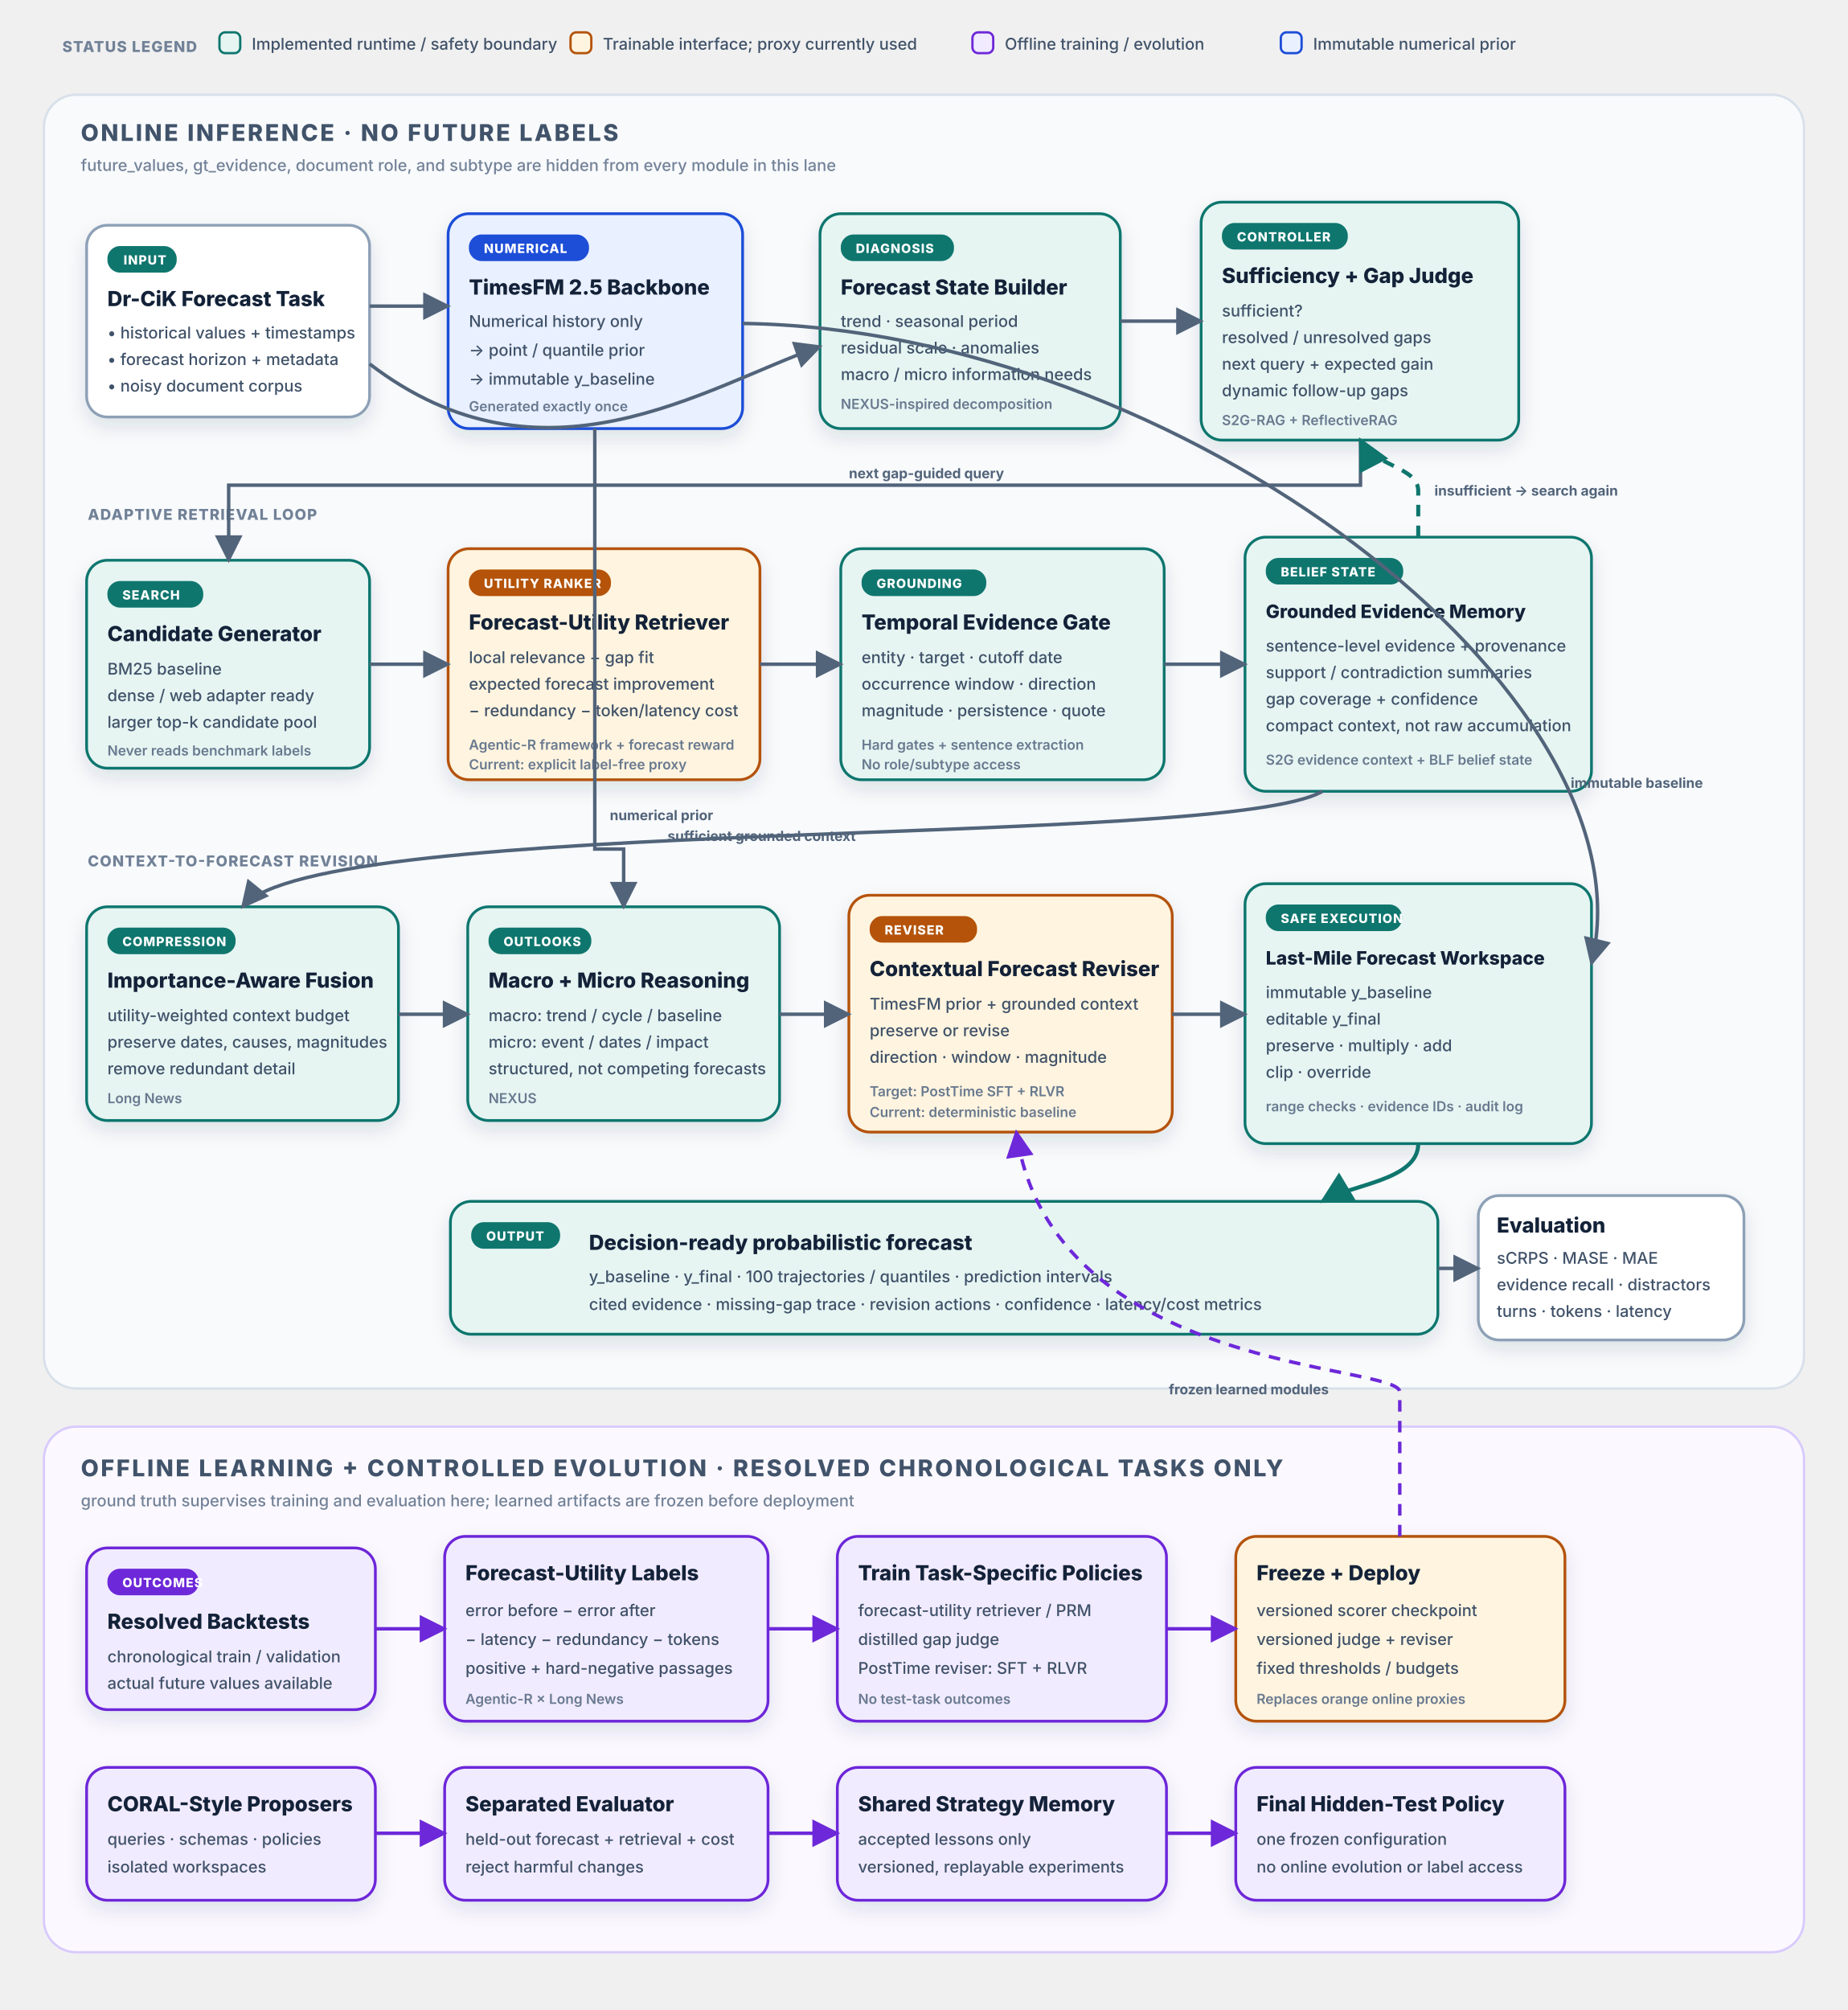
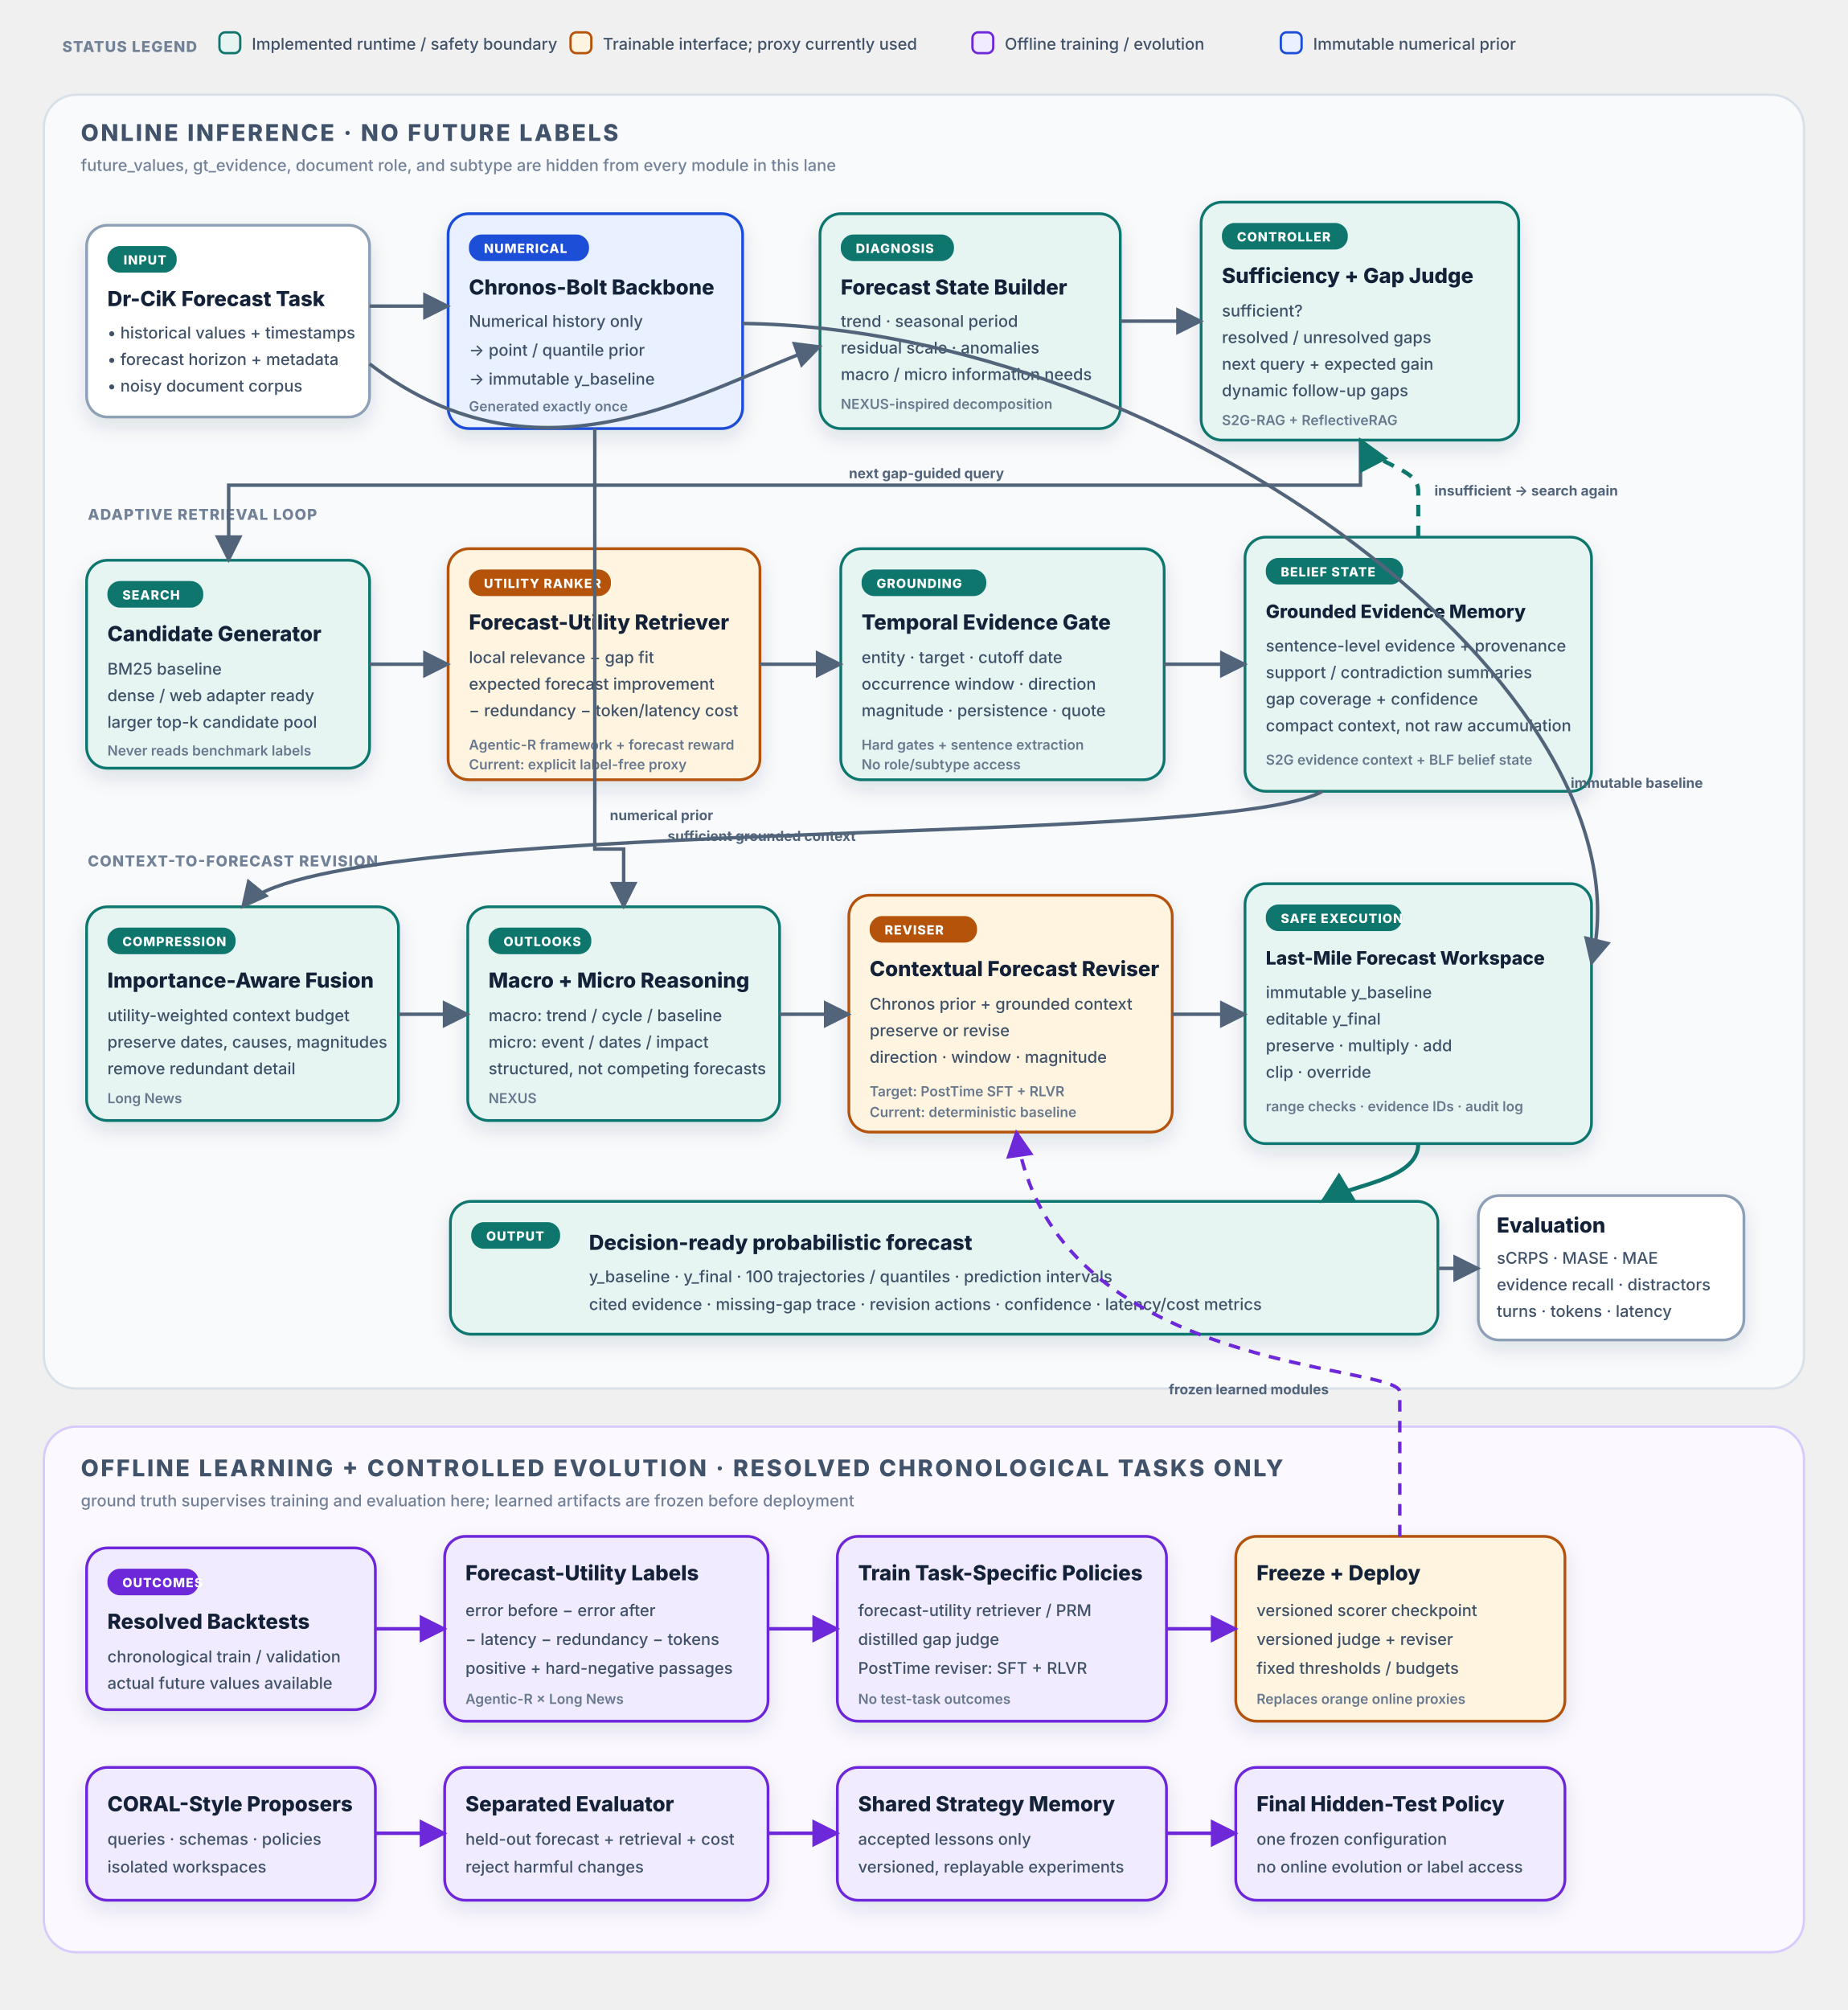
<svg xmlns="http://www.w3.org/2000/svg" width="1600" height="1740" viewBox="0 0 1600 1740" role="img" aria-labelledby="diagram-title diagram-desc">
  <defs>
    <filter id="shadow" x="-20%" y="-20%" width="140%" height="140%">
      <feDropShadow dx="0" dy="7" stdDeviation="8" flood-color="#23364f" flood-opacity="0.12" />
    </filter>
    <marker id="arrow" viewBox="0 0 10 10" refX="9" refY="5" markerWidth="8" markerHeight="8" orient="auto-start-reverse">
      <path d="M 0 0 L 10 5 L 0 10 z" fill="#52647a" />
    </marker>
    <marker id="arrowCore" viewBox="0 0 10 10" refX="9" refY="5" markerWidth="8" markerHeight="8" orient="auto-start-reverse">
      <path d="M 0 0 L 10 5 L 0 10 z" fill="#0f766e" />
    </marker>
    <marker id="arrowOffline" viewBox="0 0 10 10" refX="9" refY="5" markerWidth="8" markerHeight="8" orient="auto-start-reverse">
      <path d="M 0 0 L 10 5 L 0 10 z" fill="#6d28d9" />
    </marker>
    <style>
          .lane { fill: #f8fafc; stroke: #d8e0ea; stroke-width: 2; }
          .lane-offline { fill: #fbf9ff; stroke: #d8cafd; stroke-width: 2; }
          .lane-title { font: 800 20px Inter, sans-serif; letter-spacing: 1.8px; fill: #41536a; }
          .lane-note { font: 500 14px Inter, sans-serif; fill: #738298; }
          .box { filter: url(#shadow); stroke-width: 2.4; rx: 18; }
          .core { fill: #e6f5f2; stroke: #0f766e; }
          .learned { fill: #fff4df; stroke: #b45309; }
          .offline { fill: #f1ebff; stroke: #6d28d9; }
          .prior { fill: #e9f0ff; stroke: #1d4ed8; }
          .neutral { fill: #ffffff; stroke: #8da0b6; }
          .title { font: 800 18px Inter, sans-serif; fill: #132238; }
          .title.long { font-size: 16px; }
          .body { font: 500 14px Inter, sans-serif; fill: #405269; }
          .small { font: 600 12px Inter, sans-serif; fill: #68798f; }
          .tag-core { fill: #0f766e; }
          .tag-learned { fill: #b45309; }
          .tag-offline { fill: #6d28d9; }
          .tag-prior { fill: #1d4ed8; }
          .tag-text { font: 800 11px Inter, sans-serif; fill: white; letter-spacing: .7px; }
          .arrow { fill: none; stroke: #52647a; stroke-width: 3; marker-end: url(#arrow); }
          .arrow-core { fill: none; stroke: #0f766e; stroke-width: 3.5; marker-end: url(#arrowCore); }
          .arrow-offline { fill: none; stroke: #6d28d9; stroke-width: 3; marker-end: url(#arrowOffline); }
          .dashed { stroke-dasharray: 10 8; }
          .connector-label { font: 700 12px Inter, sans-serif; fill: #52647a; }
          .section-label { font: 800 13px Inter, sans-serif; letter-spacing: .8px; fill: #718197; }
        </style>
  </defs>
  <g transform="translate(54,28)">
    <text class="section-label" x="0" y="17">STATUS LEGEND</text>
    <rect x="136" y="0" width="18" height="18" rx="5" fill="#e6f5f2" stroke="#0f766e" stroke-width="2" />
    <text class="body" x="164" y="15">Implemented runtime / safety boundary</text>
    <rect x="440" y="0" width="18" height="18" rx="5" fill="#fff4df" stroke="#b45309" stroke-width="2" />
    <text class="body" x="468" y="15">Trainable interface; proxy currently used</text>
    <rect x="788" y="0" width="18" height="18" rx="5" fill="#f1ebff" stroke="#6d28d9" stroke-width="2" />
    <text class="body" x="816" y="15">Offline training / evolution</text>
    <rect x="1055" y="0" width="18" height="18" rx="5" fill="#e9f0ff" stroke="#1d4ed8" stroke-width="2" />
    <text class="body" x="1083" y="15">Immutable numerical prior</text>
  </g>
  <rect class="lane" x="38" y="82" width="1524" height="1120" rx="28" />
  <text class="lane-title" x="70" y="122">ONLINE INFERENCE · NO FUTURE LABELS</text>
  <text class="lane-note" x="70" y="148">future_values, gt_evidence, document role, and subtype are hidden from every module in this lane</text>
  <g transform="translate(75,195)">
    <rect class="box neutral" width="245" height="166" />
    <rect class="tag-core" x="18" y="18" width="60" height="23" rx="11" />
    <text class="tag-text" x="32" y="34">INPUT</text>
    <text class="title" x="18" y="70">Dr-CiK Forecast Task</text>
    <text class="body" x="18" y="98">• historical values + timestamps</text>
    <text class="body" x="18" y="121">• forecast horizon + metadata</text>
    <text class="body" x="18" y="144">• noisy document corpus</text>
  </g>
  <g transform="translate(388,185)">
    <rect class="box prior" width="255" height="186" />
    <rect class="tag-prior" x="18" y="18" width="104" height="23" rx="11" />
    <text class="tag-text" x="31" y="34">NUMERICAL</text>
-     <text class="title" x="18" y="70">TimesFM 2.5 Backbone</text>
+     <text class="title" x="18" y="70">Chronos-Bolt Backbone</text>
    <text class="body" x="18" y="98">Numerical history only</text>
    <text class="body" x="18" y="123">→ point / quantile prior</text>
    <text class="body" x="18" y="148">→ immutable y_baseline</text>
    <text class="small" x="18" y="171">Generated exactly once</text>
  </g>
  <g transform="translate(710,185)">
    <rect class="box core" width="260" height="186" />
    <rect class="tag-core" x="18" y="18" width="98" height="23" rx="11" />
    <text class="tag-text" x="31" y="34">DIAGNOSIS</text>
    <text class="title" x="18" y="70">Forecast State Builder</text>
    <text class="body" x="18" y="98">trend · seasonal period</text>
    <text class="body" x="18" y="121">residual scale · anomalies</text>
    <text class="body" x="18" y="144">macro / micro information needs</text>
    <text class="small" x="18" y="169">NEXUS-inspired decomposition</text>
  </g>
  <g transform="translate(1040,175)">
    <rect class="box core" width="275" height="206" />
    <rect class="tag-core" x="18" y="18" width="109" height="23" rx="11" />
    <text class="tag-text" x="31" y="34">CONTROLLER</text>
    <text class="title" x="18" y="70">Sufficiency + Gap Judge</text>
    <text class="body" x="18" y="99">sufficient?</text>
    <text class="body" x="18" y="122">resolved / unresolved gaps</text>
    <text class="body" x="18" y="145">next query + expected gain</text>
    <text class="body" x="18" y="168">dynamic follow-up gaps</text>
    <text class="small" x="18" y="193">S2G-RAG + ReflectiveRAG</text>
  </g>
  <path class="arrow" d="M320 265 H388" />
  <path class="arrow" d="M320 315 C470 430, 610 335, 710 300" />
  <path class="arrow" d="M970 278 H1040" />
  <text class="section-label" x="76" y="450">ADAPTIVE RETRIEVAL LOOP</text>
  <g transform="translate(75,485)">
    <rect class="box core" width="245" height="180" />
    <rect class="tag-core" x="18" y="18" width="83" height="23" rx="11" />
    <text class="tag-text" x="31" y="34">SEARCH</text>
    <text class="title" x="18" y="70">Candidate Generator</text>
    <text class="body" x="18" y="99">BM25 baseline</text>
    <text class="body" x="18" y="122">dense / web adapter ready</text>
    <text class="body" x="18" y="145">larger top-k candidate pool</text>
    <text class="small" x="18" y="169">Never reads benchmark labels</text>
  </g>
  <g transform="translate(388,475)">
    <rect class="box learned" width="270" height="200" />
    <rect class="tag-learned" x="18" y="18" width="123" height="23" rx="11" />
    <text class="tag-text" x="31" y="34">UTILITY RANKER</text>
    <text class="title" x="18" y="70">Forecast-Utility Retriever</text>
    <text class="body" x="18" y="99">local relevance + gap fit</text>
    <text class="body" x="18" y="122">expected forecast improvement</text>
    <text class="body" x="18" y="145">− redundancy − token/latency cost</text>
    <text class="small" x="18" y="174">Agentic-R framework + forecast reward</text>
    <text class="small" x="18" y="191">Current: explicit label-free proxy</text>
  </g>
  <g transform="translate(728,475)">
    <rect class="box core" width="280" height="200" />
    <rect class="tag-core" x="18" y="18" width="108" height="23" rx="11" />
    <text class="tag-text" x="31" y="34">GROUNDING</text>
    <text class="title" x="18" y="70">Temporal Evidence Gate</text>
    <text class="body" x="18" y="99">entity · target · cutoff date</text>
    <text class="body" x="18" y="122">occurrence window · direction</text>
    <text class="body" x="18" y="145">magnitude · persistence · quote</text>
    <text class="small" x="18" y="174">Hard gates + sentence extraction</text>
    <text class="small" x="18" y="191">No role/subtype access</text>
  </g>
  <g transform="translate(1078,465)">
    <rect class="box core" width="300" height="220" />
    <rect class="tag-core" x="18" y="18" width="119" height="23" rx="11" />
    <text class="tag-text" x="31" y="34">BELIEF STATE</text>
    <text class="title long" x="18" y="70">Grounded Evidence Memory</text>
    <text class="body" x="18" y="99">sentence-level evidence + provenance</text>
    <text class="body" x="18" y="122">support / contradiction summaries</text>
    <text class="body" x="18" y="145">gap coverage + confidence</text>
    <text class="body" x="18" y="168">compact context, not raw accumulation</text>
    <text class="small" x="18" y="197">S2G evidence context + BLF belief state</text>
  </g>
  <path class="arrow" d="M1178 381 V420 H198 V485" />
  <text class="connector-label" x="735" y="414">next gap-guided query</text>
  <path class="arrow" d="M320 575 H388" />
  <path class="arrow" d="M658 575 H728" />
  <path class="arrow" d="M1008 575 H1078" />
  <path class="arrow-core dashed" d="M1228 465 V425 C1228 404, 1190 404, 1178 381" />
  <text class="connector-label" x="1242" y="429">insufficient → search again</text>
  <text class="section-label" x="76" y="750">CONTEXT-TO-FORECAST REVISION</text>
  <g transform="translate(75,785)">
    <rect class="box core" width="270" height="185" />
    <rect class="tag-core" x="18" y="18" width="111" height="23" rx="11" />
    <text class="tag-text" x="31" y="34">COMPRESSION</text>
    <text class="title" x="18" y="70">Importance-Aware Fusion</text>
    <text class="body" x="18" y="99">utility-weighted context budget</text>
    <text class="body" x="18" y="122">preserve dates, causes, magnitudes</text>
    <text class="body" x="18" y="145">remove redundant detail</text>
    <text class="small" x="18" y="170">Long News</text>
  </g>
  <g transform="translate(405,785)">
    <rect class="box core" width="270" height="185" />
    <rect class="tag-core" x="18" y="18" width="89" height="23" rx="11" />
    <text class="tag-text" x="31" y="34">OUTLOOKS</text>
    <text class="title" x="18" y="70">Macro + Micro Reasoning</text>
    <text class="body" x="18" y="99">macro: trend / cycle / baseline</text>
    <text class="body" x="18" y="122">micro: event / dates / impact</text>
    <text class="body" x="18" y="145">structured, not competing forecasts</text>
    <text class="small" x="18" y="170">NEXUS</text>
  </g>
  <g transform="translate(735,775)">
    <rect class="box learned" width="280" height="205" />
    <rect class="tag-learned" x="18" y="18" width="93" height="23" rx="11" />
    <text class="tag-text" x="31" y="34">REVISER</text>
    <text class="title" x="18" y="70">Contextual Forecast Reviser</text>
-     <text class="body" x="18" y="99">TimesFM prior + grounded context</text>
+     <text class="body" x="18" y="99">Chronos prior + grounded context</text>
    <text class="body" x="18" y="122">preserve or revise</text>
    <text class="body" x="18" y="145">direction · window · magnitude</text>
    <text class="small" x="18" y="174">Target: PostTime SFT + RLVR</text>
    <text class="small" x="18" y="192">Current: deterministic baseline</text>
  </g>
  <g transform="translate(1078,765)">
    <rect class="box core" width="300" height="225" />
    <rect class="tag-core" x="18" y="18" width="118" height="23" rx="11" />
    <text class="tag-text" x="31" y="34">SAFE EXECUTION</text>
    <text class="title long" x="18" y="70">Last-Mile Forecast Workspace</text>
    <text class="body" x="18" y="99">immutable y_baseline</text>
    <text class="body" x="18" y="122">editable y_final</text>
    <text class="body" x="18" y="145">preserve · multiply · add</text>
    <text class="body" x="18" y="168">clip · override</text>
    <text class="small" x="18" y="197">range checks · evidence IDs · audit log</text>
  </g>
  <path class="arrow" d="M1145 685 C1060 735, 275 705, 210 785" />
  <text class="connector-label" x="578" y="728">sufficient grounded context</text>
  <path class="arrow" d="M345 878 H405" />
  <path class="arrow" d="M675 878 H735" />
  <path class="arrow" d="M1015 878 H1078" />
  <path class="arrow" d="M515 371 V735 H540 V785" />
  <text class="connector-label" x="528" y="710">numerical prior</text>
  <path class="arrow" d="M643 280 C1020 285, 1435 600, 1378 834" />
  <text class="connector-label" x="1360" y="682">immutable baseline</text>
  <g transform="translate(390,1040)">
    <rect class="box core" width="855" height="115" />
    <rect class="tag-core" x="18" y="18" width="77" height="23" rx="11" />
    <text class="tag-text" x="31" y="34">OUTPUT</text>
    <text class="title" x="120" y="42">Decision-ready probabilistic forecast</text>
    <text class="body" x="120" y="70">y_baseline · y_final · 100 trajectories / quantiles · prediction intervals</text>
    <text class="body" x="120" y="94">cited evidence · missing-gap trace · revision actions · confidence · latency/cost metrics</text>
  </g>
  <path class="arrow-core" d="M1228 990 C1228 1022, 1170 1025, 1145 1040" />
  <g transform="translate(1280,1035)">
    <rect class="box neutral" width="230" height="125" />
    <text class="title" x="16" y="32">Evaluation</text>
    <text class="body" x="16" y="59">sCRPS · MASE · MAE</text>
    <text class="body" x="16" y="82">evidence recall · distractors</text>
    <text class="body" x="16" y="105">turns · tokens · latency</text>
  </g>
  <path class="arrow" d="M1245 1098 H1280" />
  <rect class="lane-offline" x="38" y="1235" width="1524" height="455" rx="28" />
  <text class="lane-title" x="70" y="1278">OFFLINE LEARNING + CONTROLLED EVOLUTION · RESOLVED CHRONOLOGICAL TASKS ONLY</text>
  <text class="lane-note" x="70" y="1304">ground truth supervises training and evaluation here; learned artifacts are frozen before deployment</text>
  <g transform="translate(75,1340)">
    <rect class="box offline" width="250" height="140" />
    <rect class="tag-offline" x="18" y="18" width="79" height="23" rx="11" />
    <text class="tag-text" x="31" y="34">OUTCOMES</text>
    <text class="title" x="18" y="70">Resolved Backtests</text>
    <text class="body" x="18" y="99">chronological train / validation</text>
    <text class="body" x="18" y="122">actual future values available</text>
  </g>
  <g transform="translate(385,1330)">
    <rect class="box offline" width="280" height="160" />
    <text class="title" x="18" y="38">Forecast-Utility Labels</text>
    <text class="body" x="18" y="69">error before − error after</text>
    <text class="body" x="18" y="94">− latency − redundancy − tokens</text>
    <text class="body" x="18" y="119">positive + hard-negative passages</text>
    <text class="small" x="18" y="145">Agentic-R × Long News</text>
  </g>
  <g transform="translate(725,1330)">
    <rect class="box offline" width="285" height="160" />
    <text class="title" x="18" y="38">Train Task-Specific Policies</text>
    <text class="body" x="18" y="69">forecast-utility retriever / PRM</text>
    <text class="body" x="18" y="94">distilled gap judge</text>
    <text class="body" x="18" y="119">PostTime reviser: SFT + RLVR</text>
    <text class="small" x="18" y="145">No test-task outcomes</text>
  </g>
  <g transform="translate(1070,1330)">
    <rect class="box learned" width="285" height="160" />
    <text class="title" x="18" y="38">Freeze + Deploy</text>
    <text class="body" x="18" y="69">versioned scorer checkpoint</text>
    <text class="body" x="18" y="94">versioned judge + reviser</text>
    <text class="body" x="18" y="119">fixed thresholds / budgets</text>
    <text class="small" x="18" y="145">Replaces orange online proxies</text>
  </g>
  <path class="arrow-offline" d="M325 1410 H385" />
  <path class="arrow-offline" d="M665 1410 H725" />
  <path class="arrow-offline" d="M1010 1410 H1070" />
  <path class="arrow-offline dashed" d="M1212 1330 V1205 C1212 1180, 910 1190, 880 980" />
  <text class="connector-label" x="1012" y="1207">frozen learned modules</text>
  <g transform="translate(75,1530)">
    <rect class="box offline" width="250" height="115" />
    <text class="title" x="18" y="38">CORAL-Style Proposers</text>
    <text class="body" x="18" y="67">queries · schemas · policies</text>
    <text class="body" x="18" y="91">isolated workspaces</text>
  </g>
  <g transform="translate(385,1530)">
    <rect class="box offline" width="280" height="115" />
    <text class="title" x="18" y="38">Separated Evaluator</text>
    <text class="body" x="18" y="67">held-out forecast + retrieval + cost</text>
    <text class="body" x="18" y="91">reject harmful changes</text>
  </g>
  <g transform="translate(725,1530)">
    <rect class="box offline" width="285" height="115" />
    <text class="title" x="18" y="38">Shared Strategy Memory</text>
    <text class="body" x="18" y="67">accepted lessons only</text>
    <text class="body" x="18" y="91">versioned, replayable experiments</text>
  </g>
  <g transform="translate(1070,1530)">
    <rect class="box offline" width="285" height="115" />
    <text class="title" x="18" y="38">Final Hidden-Test Policy</text>
    <text class="body" x="18" y="67">one frozen configuration</text>
    <text class="body" x="18" y="91">no online evolution or label access</text>
  </g>
  <path class="arrow-offline" d="M325 1587 H385" />
  <path class="arrow-offline" d="M665 1587 H725" />
  <path class="arrow-offline" d="M1010 1587 H1070" />
</svg>
